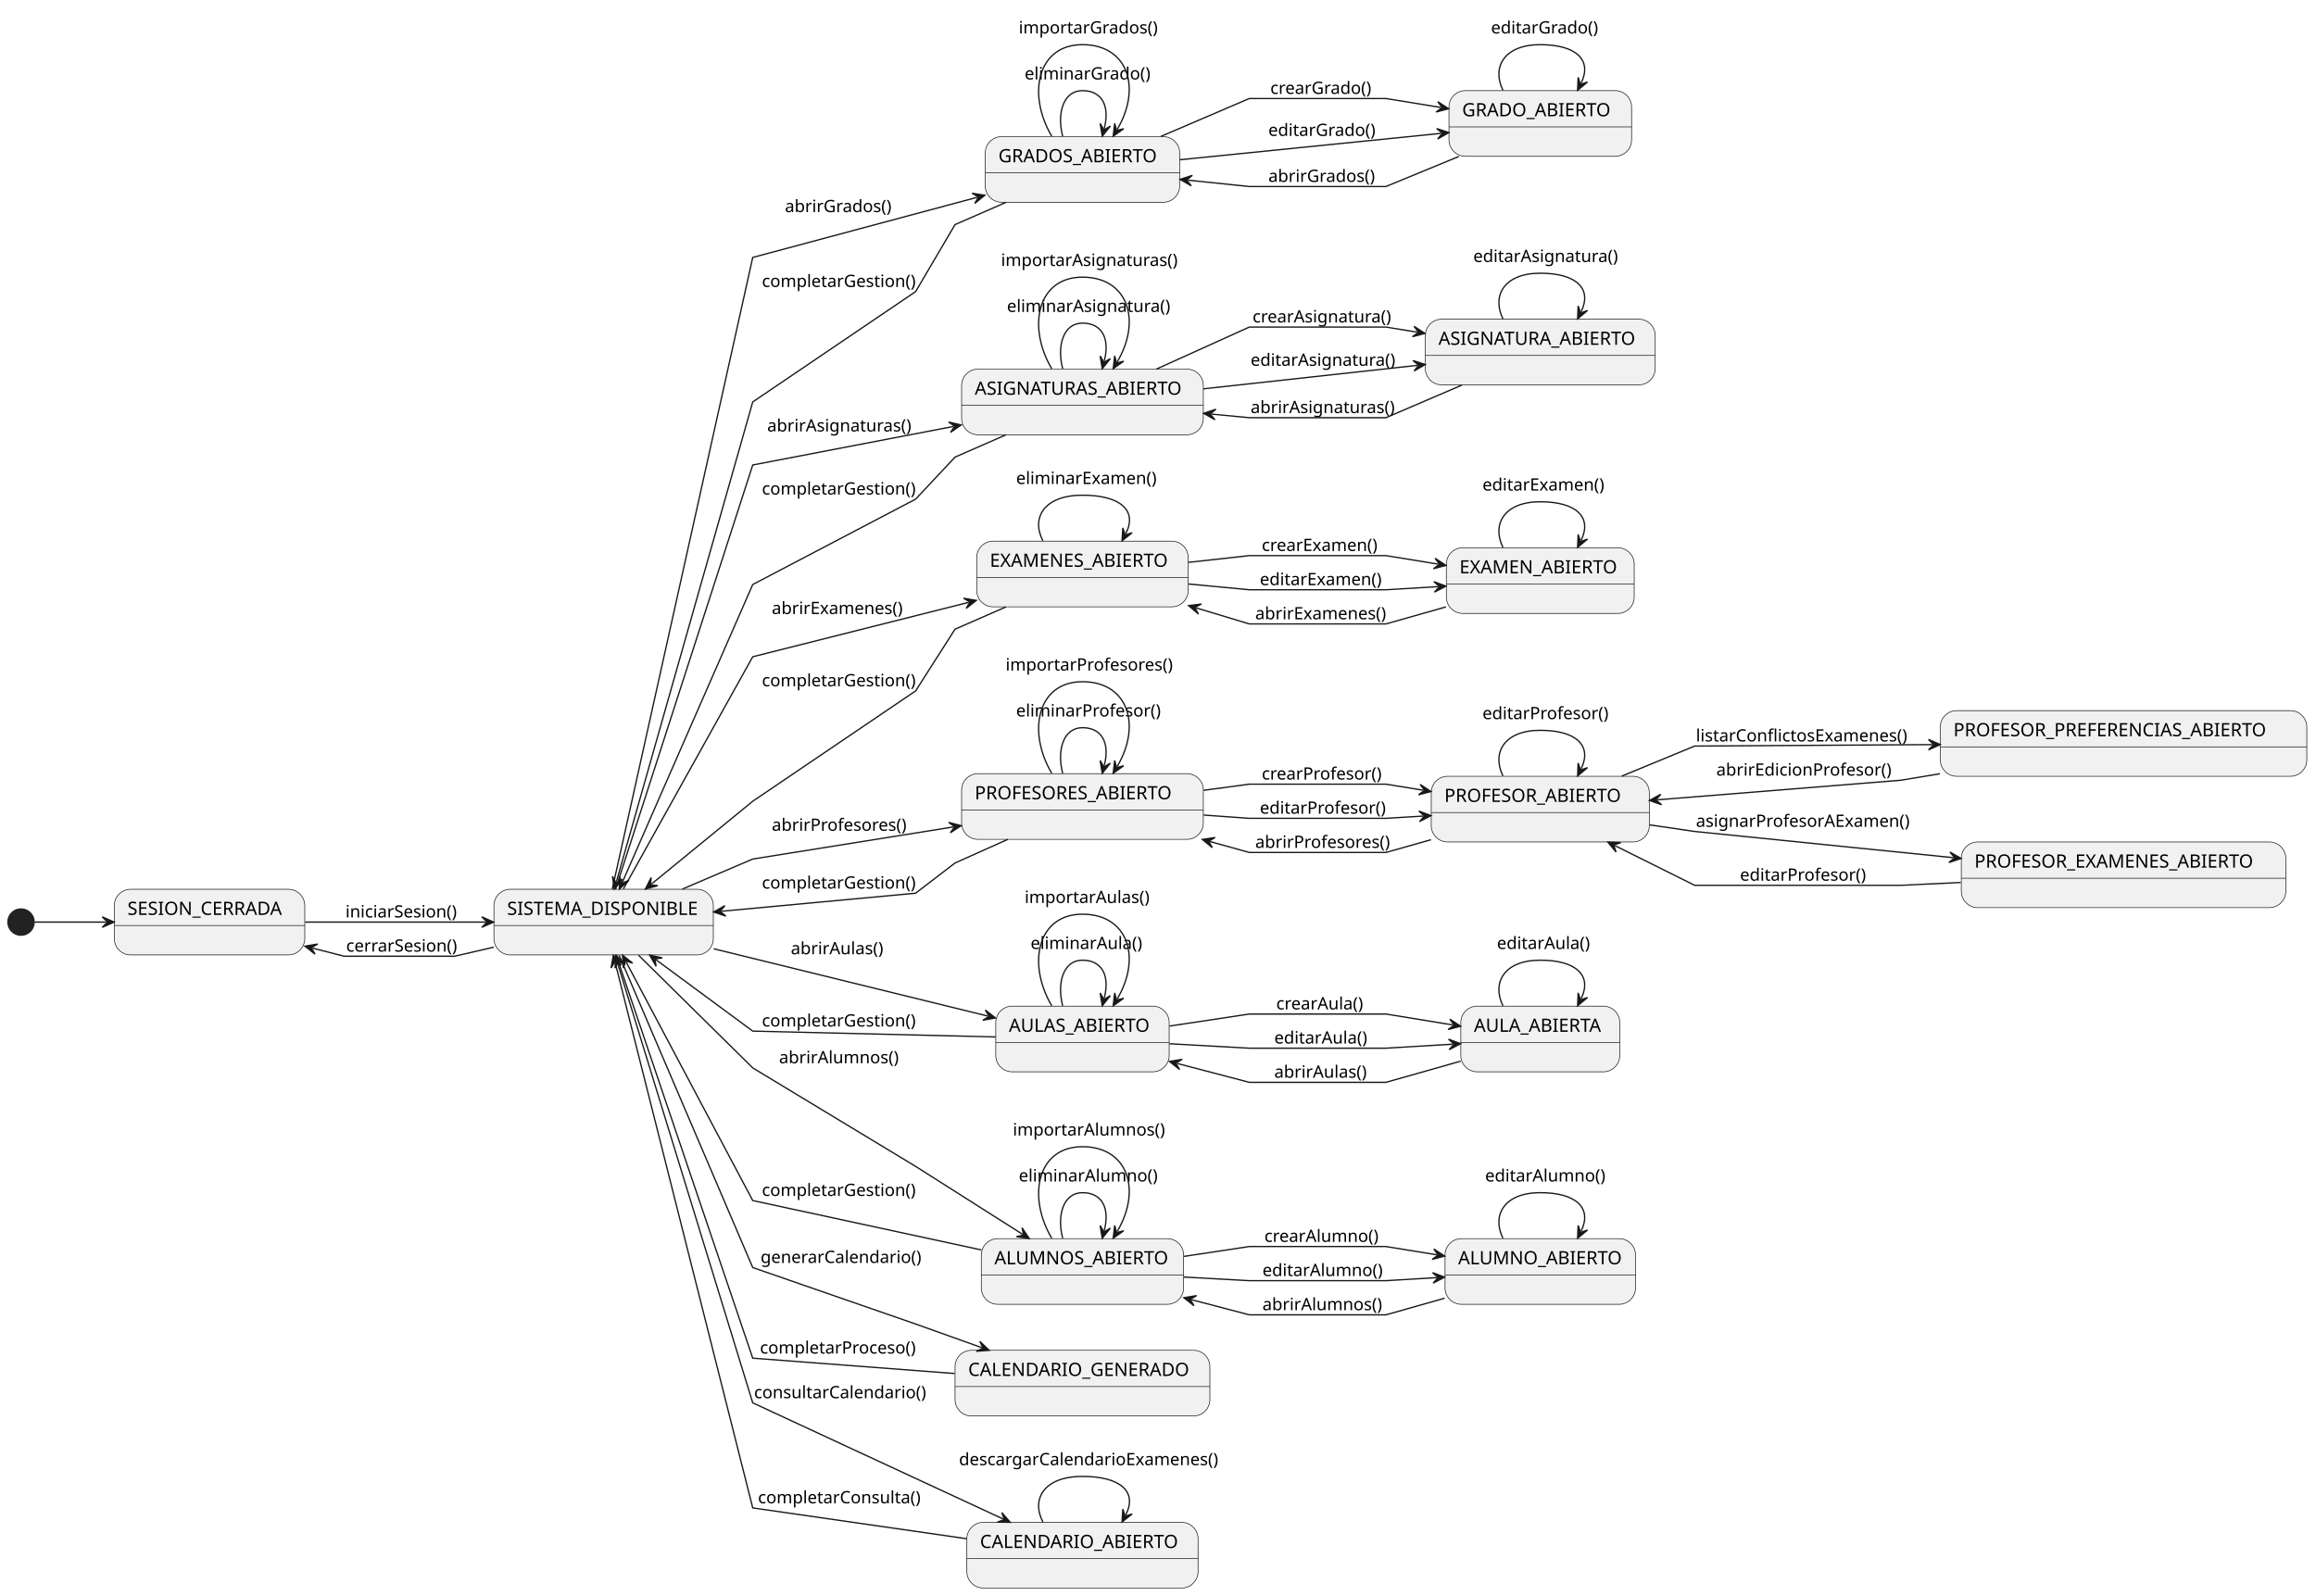
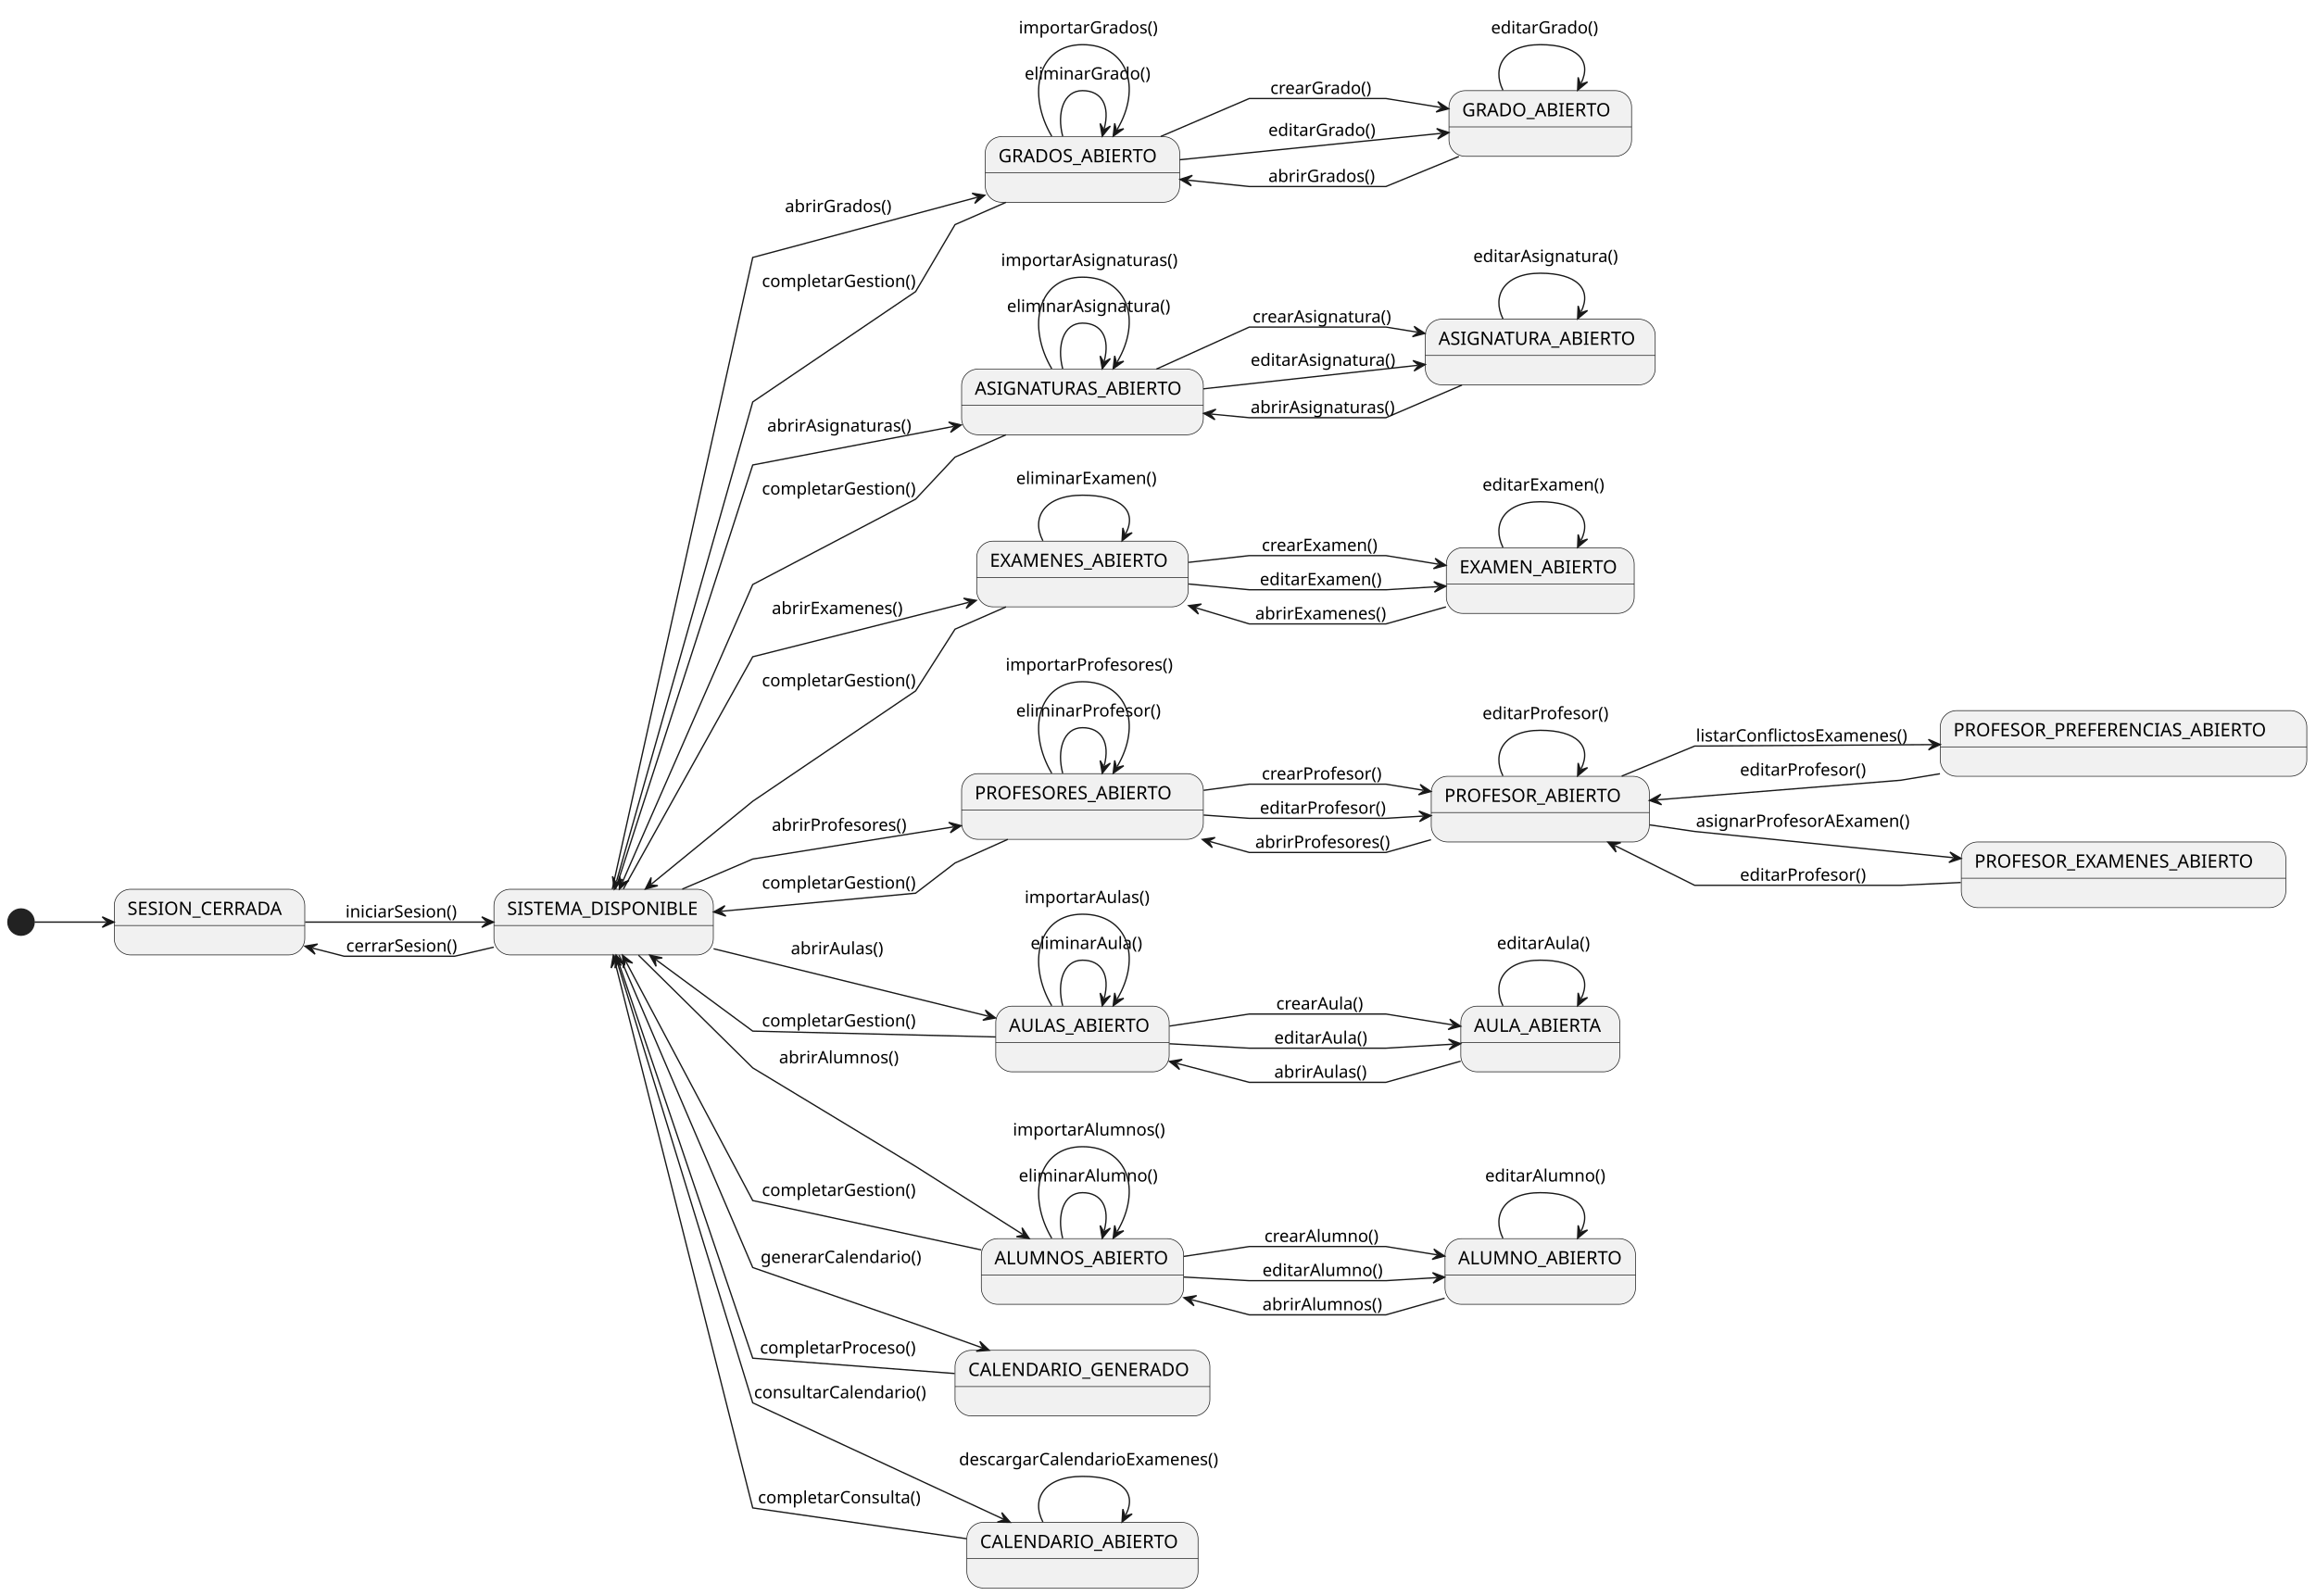
<svg xmlns="http://www.w3.org/2000/svg" contentStyleType="text/css" height="1215px" preserveAspectRatio="none" style="width:1763px;height:1215px;background:#FFFFFF;" version="1.1" viewBox="0 0 1763 1215" width="1763px" zoomAndPan="magnify">
  <defs />
  <g>
    <g id="NoAuth">
      <rect fill="#F1F1F1" height="50" rx="12.5" ry="12.5" style="stroke:#181818;stroke-width:0.5;" width="145" x="87" y="677" />
      <line style="stroke:#181818;stroke-width:0.5;" x1="87" x2="232" y1="704.609" y2="704.609" />
      <text fill="#000000" font-family="sans-serif" font-size="14" lengthAdjust="spacing" textLength="125" x="97" y="696.533">SESION_CERRADA</text>
    </g>
    <g id="Menu">
      <rect fill="#F1F1F1" height="50" rx="12.5" ry="12.5" style="stroke:#181818;stroke-width:0.5;" width="167" x="376" y="677" />
      <line style="stroke:#181818;stroke-width:0.5;" x1="376" x2="543" y1="704.609" y2="704.609" />
      <text fill="#000000" font-family="sans-serif" font-size="14" lengthAdjust="spacing" textLength="147" x="386" y="696.533">SISTEMA_DISPONIBLE</text>
    </g>
    <g id="ListGrados">
      <rect fill="#F1F1F1" height="50" rx="12.5" ry="12.5" style="stroke:#181818;stroke-width:0.5;" width="148" x="750" y="104" />
      <line style="stroke:#181818;stroke-width:0.5;" x1="750" x2="898" y1="131.609" y2="131.609" />
      <text fill="#000000" font-family="sans-serif" font-size="14" lengthAdjust="spacing" textLength="128" x="760" y="123.533">GRADOS_ABIERTO</text>
    </g>
    <g id="EditGrado">
      <rect fill="#F1F1F1" height="50" rx="12.5" ry="12.5" style="stroke:#181818;stroke-width:0.5;" width="139" x="1103" y="69" />
      <line style="stroke:#181818;stroke-width:0.5;" x1="1103" x2="1242" y1="96.609" y2="96.609" />
      <text fill="#000000" font-family="sans-serif" font-size="14" lengthAdjust="spacing" textLength="119" x="1113" y="88.533">GRADO_ABIERTO</text>
    </g>
    <g id="ListAsignaturas">
      <rect fill="#F1F1F1" height="50" rx="12.5" ry="12.5" style="stroke:#181818;stroke-width:0.5;" width="184" x="732" y="281" />
      <line style="stroke:#181818;stroke-width:0.5;" x1="732" x2="916" y1="308.609" y2="308.609" />
      <text fill="#000000" font-family="sans-serif" font-size="14" lengthAdjust="spacing" textLength="164" x="742" y="300.533">ASIGNATURAS_ABIERTO</text>
    </g>
    <g id="EditAsignatura">
      <rect fill="#F1F1F1" height="50" rx="12.5" ry="12.5" style="stroke:#181818;stroke-width:0.5;" width="175" x="1085" y="243" />
      <line style="stroke:#181818;stroke-width:0.5;" x1="1085" x2="1260" y1="270.609" y2="270.609" />
      <text fill="#000000" font-family="sans-serif" font-size="14" lengthAdjust="spacing" textLength="155" x="1095" y="262.533">ASIGNATURA_ABIERTO</text>
    </g>
    <g id="ListExamenes">
      <rect fill="#F1F1F1" height="50" rx="12.5" ry="12.5" style="stroke:#181818;stroke-width:0.5;" width="161" x="743.5" y="412" />
      <line style="stroke:#181818;stroke-width:0.5;" x1="743.5" x2="904.5" y1="439.609" y2="439.609" />
      <text fill="#000000" font-family="sans-serif" font-size="14" lengthAdjust="spacing" textLength="141" x="753.5" y="431.533">EXAMENES_ABIERTO</text>
    </g>
    <g id="EditExamen">
      <rect fill="#F1F1F1" height="50" rx="12.5" ry="12.5" style="stroke:#181818;stroke-width:0.5;" width="143" x="1101" y="417" />
      <line style="stroke:#181818;stroke-width:0.5;" x1="1101" x2="1244" y1="444.609" y2="444.609" />
      <text fill="#000000" font-family="sans-serif" font-size="14" lengthAdjust="spacing" textLength="123" x="1111" y="436.533">EXAMEN_ABIERTO</text>
    </g>
    <g id="ListProfesores">
      <rect fill="#F1F1F1" height="50" rx="12.5" ry="12.5" style="stroke:#181818;stroke-width:0.5;" width="184" x="732" y="589" />
      <line style="stroke:#181818;stroke-width:0.5;" x1="732" x2="916" y1="616.609" y2="616.609" />
      <text fill="#000000" font-family="sans-serif" font-size="14" lengthAdjust="spacing" textLength="164" x="742" y="608.533">PROFESORES_ABIERTO</text>
    </g>
    <g id="EditProfesor">
      <rect fill="#F1F1F1" height="50" rx="12.5" ry="12.5" style="stroke:#181818;stroke-width:0.5;" width="166" x="1089.5" y="591" />
      <line style="stroke:#181818;stroke-width:0.5;" x1="1089.5" x2="1255.5" y1="618.609" y2="618.609" />
      <text fill="#000000" font-family="sans-serif" font-size="14" lengthAdjust="spacing" textLength="146" x="1099.5" y="610.533">PROFESOR_ABIERTO</text>
    </g>
    <g id="EditProfesorPreferencias">
      <rect fill="#F1F1F1" height="50" rx="12.5" ry="12.5" style="stroke:#181818;stroke-width:0.5;" width="279" x="1477" y="541" />
      <line style="stroke:#181818;stroke-width:0.5;" x1="1477" x2="1756" y1="568.609" y2="568.609" />
      <text fill="#000000" font-family="sans-serif" font-size="14" lengthAdjust="spacing" textLength="259" x="1487" y="560.533">PROFESOR_PREFERENCIAS_ABIERTO</text>
    </g>
    <g id="Asignaciones">
      <rect fill="#F1F1F1" height="50" rx="12.5" ry="12.5" style="stroke:#181818;stroke-width:0.5;" width="247" x="1493" y="641" />
      <line style="stroke:#181818;stroke-width:0.5;" x1="1493" x2="1740" y1="668.609" y2="668.609" />
      <text fill="#000000" font-family="sans-serif" font-size="14" lengthAdjust="spacing" textLength="227" x="1503" y="660.533">PROFESOR_EXAMENES_ABIERTO</text>
    </g>
    <g id="ListAulas">
      <rect fill="#F1F1F1" height="50" rx="12.5" ry="12.5" style="stroke:#181818;stroke-width:0.5;" width="132" x="758" y="766" />
      <line style="stroke:#181818;stroke-width:0.5;" x1="758" x2="890" y1="793.609" y2="793.609" />
      <text fill="#000000" font-family="sans-serif" font-size="14" lengthAdjust="spacing" textLength="112" x="768" y="785.533">AULAS_ABIERTO</text>
    </g>
    <g id="EditAula">
      <rect fill="#F1F1F1" height="50" rx="12.5" ry="12.5" style="stroke:#181818;stroke-width:0.5;" width="121" x="1112" y="766" />
      <line style="stroke:#181818;stroke-width:0.5;" x1="1112" x2="1233" y1="793.609" y2="793.609" />
      <text fill="#000000" font-family="sans-serif" font-size="14" lengthAdjust="spacing" textLength="101" x="1122" y="785.533">AULA_ABIERTA</text>
    </g>
    <g id="ListAlumnos">
      <rect fill="#F1F1F1" height="50" rx="12.5" ry="12.5" style="stroke:#181818;stroke-width:0.5;" width="154" x="747" y="943" />
      <line style="stroke:#181818;stroke-width:0.5;" x1="747" x2="901" y1="970.609" y2="970.609" />
      <text fill="#000000" font-family="sans-serif" font-size="14" lengthAdjust="spacing" textLength="134" x="757" y="962.533">ALUMNOS_ABIERTO</text>
    </g>
    <g id="EditAlumno">
      <rect fill="#F1F1F1" height="50" rx="12.5" ry="12.5" style="stroke:#181818;stroke-width:0.5;" width="145" x="1100" y="943" />
      <line style="stroke:#181818;stroke-width:0.5;" x1="1100" x2="1245" y1="970.609" y2="970.609" />
      <text fill="#000000" font-family="sans-serif" font-size="14" lengthAdjust="spacing" textLength="125" x="1110" y="962.533">ALUMNO_ABIERTO</text>
    </g>
    <g id="Generacion">
      <rect fill="#F1F1F1" height="50" rx="12.5" ry="12.5" style="stroke:#181818;stroke-width:0.5;" width="194" x="727" y="1028" />
      <line style="stroke:#181818;stroke-width:0.5;" x1="727" x2="921" y1="1055.609" y2="1055.609" />
      <text fill="#000000" font-family="sans-serif" font-size="14" lengthAdjust="spacing" textLength="174" x="737" y="1047.533">CALENDARIO_GENERADO</text>
    </g>
    <g id="Consulta">
      <rect fill="#F1F1F1" height="50" rx="12.5" ry="12.5" style="stroke:#181818;stroke-width:0.5;" width="176" x="736" y="1159" />
      <line style="stroke:#181818;stroke-width:0.5;" x1="736" x2="912" y1="1186.609" y2="1186.609" />
      <text fill="#000000" font-family="sans-serif" font-size="14" lengthAdjust="spacing" textLength="156" x="746" y="1178.533">CALENDARIO_ABIERTO</text>
    </g>
    <ellipse cx="16" cy="702" fill="#222222" rx="10" ry="10" style="stroke:#222222;stroke-width:1.0;" />
    <g id="link_*start*_NoAuth">
      <path d="M26.28,702 C38.95,702 56.83,702 80.84,702 " fill="none" id="*start*-to-NoAuth" style="stroke:#181818;stroke-width:1.0;" />
      <polygon fill="#181818" points="86.84,702,77.84,698,81.84,702,77.84,706,86.84,702" style="stroke:#181818;stroke-width:1.0;" />
    </g>
    <g id="link_NoAuth_Menu">
      <path d="M232.26,702 C275.49,702 324.7,702 369.76,702 " fill="none" id="NoAuth-to-Menu" style="stroke:#181818;stroke-width:1.0;" />
      <polygon fill="#181818" points="375.76,702,366.76,698,370.76,702,366.76,706,375.76,702" style="stroke:#181818;stroke-width:1.0;" />
      <text fill="#000000" font-family="sans-serif" font-size="13" lengthAdjust="spacing" textLength="82" x="263" y="698.495">iniciarSesion()</text>
    </g>
    <g id="link_Menu_NoAuth">
      <path d="M375.85,721.1 C358.84,725.03 346,728 346,728 C346,728 262,728 262,728 C262,728 254.702,726.129 237.912,721.829 " fill="none" id="Menu-to-NoAuth" style="stroke:#181818;stroke-width:1.0;" />
      <polygon fill="#181818" points="232.1,720.34,239.826,726.448,236.944,721.581,241.811,718.698,232.1,720.34" style="stroke:#181818;stroke-width:1.0;" />
      <text fill="#000000" font-family="sans-serif" font-size="13" lengthAdjust="spacing" textLength="81" x="263.5" y="724.495">cerrarSesion()</text>
    </g>
    <g id="link_Menu_ListGrados">
      <path d="M466.08,676.91 C488.78,574.81 573,196 573,196 C573,196 670.115,169.973 743.885,150.203 " fill="none" id="Menu-to-ListGrados" style="stroke:#181818;stroke-width:1.0;" />
      <polygon fill="#181818" points="749.68,148.65,739.951,147.116,744.85,149.944,742.022,154.843,749.68,148.65" style="stroke:#181818;stroke-width:1.0;" />
      <text fill="#000000" font-family="sans-serif" font-size="13" lengthAdjust="spacing" textLength="75" x="597.5" y="161.495">abrirGrados()</text>
    </g>
    <g id="link_ListGrados_Menu">
      <path d="M765.77,154.04 C745.21,163.03 727,171 727,171 C727,171 697,222 697,222 C697,222 573,306 573,306 C573,306 493.99,584.108 469.26,671.158 " fill="none" id="ListGrados-to-Menu" style="stroke:#181818;stroke-width:1.0;" />
      <polygon fill="#181818" points="467.62,676.93,473.927,669.366,468.986,672.12,466.232,667.179,467.62,676.93" style="stroke:#181818;stroke-width:1.0;" />
      <text fill="#000000" font-family="sans-serif" font-size="13" lengthAdjust="spacing" textLength="110" x="580" y="218.495">completarGestion()</text>
    </g>
    <g id="link_Menu_ListAsignaturas">
      <path d="M468.59,676.97 C494.39,597.18 573,354 573,354 C573,354 654.378,338.371 725.788,324.661 " fill="none" id="Menu-to-ListAsignaturas" style="stroke:#181818;stroke-width:1.0;" />
      <polygon fill="#181818" points="731.68,323.53,722.087,321.299,726.77,324.473,723.596,329.155,731.68,323.53" style="stroke:#181818;stroke-width:1.0;" />
      <text fill="#000000" font-family="sans-serif" font-size="13" lengthAdjust="spacing" textLength="102" x="584" y="328.495">abrirAsignaturas()</text>
    </g>
    <g id="link_ListAsignaturas_Menu">
      <path d="M765.77,331.04 C745.21,340.03 727,348 727,348 C727,348 697,380 697,380 C697,380 573,445 573,445 C573,445 502.206,606.724 473.896,671.394 " fill="none" id="ListAsignaturas-to-Menu" style="stroke:#181818;stroke-width:1.0;" />
      <polygon fill="#181818" points="471.49,676.89,478.764,670.25,473.495,672.31,471.435,667.041,471.49,676.89" style="stroke:#181818;stroke-width:1.0;" />
      <text fill="#000000" font-family="sans-serif" font-size="13" lengthAdjust="spacing" textLength="110" x="580" y="376.495">completarGestion()</text>
    </g>
    <g id="link_Menu_ListExamenes">
      <path d="M474.52,676.82 C504.68,622.68 573,500 573,500 C573,500 664.232,477.006 737.392,458.576 " fill="none" id="Menu-to-ListExamenes" style="stroke:#181818;stroke-width:1.0;" />
      <polygon fill="#181818" points="743.21,457.11,733.505,455.43,738.361,458.331,735.46,463.187,743.21,457.11" style="stroke:#181818;stroke-width:1.0;" />
      <text fill="#000000" font-family="sans-serif" font-size="13" lengthAdjust="spacing" textLength="95" x="587.5" y="467.495">abrirExamenes()</text>
    </g>
    <g id="link_ListExamenes_Menu">
      <path d="M765.77,462.04 C745.21,471.03 727,479 727,479 C727,479 697,526 697,526 C697,526 573,610 573,610 C573,610 529.195,645.822 495.885,673.062 " fill="none" id="ListExamenes-to-Menu" style="stroke:#181818;stroke-width:1.0;" />
      <polygon fill="#181818" points="491.24,676.86,500.739,674.259,495.111,673.695,495.675,668.066,491.24,676.86" style="stroke:#181818;stroke-width:1.0;" />
      <text fill="#000000" font-family="sans-serif" font-size="13" lengthAdjust="spacing" textLength="110" x="580" y="522.495">completarGestion()</text>
    </g>
    <g id="link_Menu_ListProfesores">
      <path d="M519.39,676.88 C546.61,665.26 573,654 573,654 C573,654 654.345,640.988 725.755,629.558 " fill="none" id="Menu-to-ListProfesores" style="stroke:#181818;stroke-width:1.0;" />
      <polygon fill="#181818" points="731.68,628.61,722.161,626.083,726.743,629.4,723.425,633.982,731.68,628.61" style="stroke:#181818;stroke-width:1.0;" />
      <text fill="#000000" font-family="sans-serif" font-size="13" lengthAdjust="spacing" textLength="95" x="587.5" y="632.495">abrirProfesores()</text>
    </g>
    <g id="link_ListProfesores_Menu">
      <path d="M767.16,639.01 C746.04,648.47 727,657 727,657 C727,657 697,680 697,680 C697,680 617.394,687.404 549.194,693.754 " fill="none" id="ListProfesores-to-Menu" style="stroke:#181818;stroke-width:1.0;" />
      <polygon fill="#181818" points="543.22,694.31,552.552,697.458,548.198,693.846,551.81,689.493,543.22,694.31" style="stroke:#181818;stroke-width:1.0;" />
      <text fill="#000000" font-family="sans-serif" font-size="13" lengthAdjust="spacing" textLength="110" x="580" y="676.495">completarGestion()</text>
    </g>
    <g id="link_Menu_ListAulas">
      <path d="M543.21,722.31 C608.3,738.29 691.923,758.819 752.003,773.569 " fill="none" id="Menu-to-ListAulas" style="stroke:#181818;stroke-width:1.0;" />
      <polygon fill="#181818" points="757.83,775,750.043,768.97,752.974,773.808,748.136,776.739,757.83,775" style="stroke:#181818;stroke-width:1.0;" />
      <text fill="#000000" font-family="sans-serif" font-size="13" lengthAdjust="spacing" textLength="66" x="602" y="726.495">abrirAulas()</text>
    </g>
    <g id="link_ListAulas_Menu">
      <path d="M757.97,789.44 C683.89,787.66 573,785 573,785 C573,785 532.498,755.122 499.388,730.692 " fill="none" id="ListAulas-to-Menu" style="stroke:#181818;stroke-width:1.0;" />
      <polygon fill="#181818" points="494.56,727.13,499.427,735.692,498.583,730.099,504.177,729.255,494.56,727.13" style="stroke:#181818;stroke-width:1.0;" />
      <text fill="#000000" font-family="sans-serif" font-size="13" lengthAdjust="spacing" textLength="110" x="580" y="781.495">completarGestion()</text>
    </g>
    <g id="link_Menu_ListAlumnos">
      <path d="M486.03,727.19 C519.22,759.94 573,813 573,813 C573,813 697,888 697,888 C697,888 741.465,916.234 778.415,939.694 " fill="none" id="Menu-to-ListAlumnos" style="stroke:#181818;stroke-width:1.0;" />
      <polygon fill="#181818" points="783.48,942.91,778.026,934.709,779.259,940.23,773.738,941.463,783.48,942.91" style="stroke:#181818;stroke-width:1.0;" />
      <text fill="#000000" font-family="sans-serif" font-size="13" lengthAdjust="spacing" textLength="84" x="593" y="809.495">abrirAlumnos()</text>
    </g>
    <g id="link_ListAlumnos_Menu">
      <path d="M746.97,951.58 C673.42,935.69 573,914 573,914 C573,914 506.462,788.61 476.662,732.45 " fill="none" id="ListAlumnos-to-Menu" style="stroke:#181818;stroke-width:1.0;" />
      <polygon fill="#181818" points="473.85,727.15,474.535,736.975,476.194,731.567,481.602,733.225,473.85,727.15" style="stroke:#181818;stroke-width:1.0;" />
      <text fill="#000000" font-family="sans-serif" font-size="13" lengthAdjust="spacing" textLength="110" x="580" y="910.495">completarGestion()</text>
    </g>
    <g id="link_Menu_Generacion">
      <path d="M471.29,727.22 C499.44,793.04 573,965 573,965 C573,965 697,1008 697,1008 C697,1008 718.35,1015.621 747.35,1025.982 " fill="none" id="Menu-to-Generacion" style="stroke:#181818;stroke-width:1.0;" />
      <polygon fill="#181818" points="753,1028,745.87,1021.205,748.291,1026.318,743.179,1028.739,753,1028" style="stroke:#181818;stroke-width:1.0;" />
      <text fill="#000000" font-family="sans-serif" font-size="13" lengthAdjust="spacing" textLength="112" x="579" y="961.495">generarCalendario()</text>
    </g>
    <g id="link_Generacion_Menu">
      <path d="M726.7,1045.68 C656.28,1040.33 573,1034 573,1034 C573,1034 497.226,810.383 470.976,732.913 " fill="none" id="Generacion-to-Menu" style="stroke:#181818;stroke-width:1.0;" />
      <polygon fill="#181818" points="469.05,727.23,468.15,737.038,470.655,731.966,475.727,734.47,469.05,727.23" style="stroke:#181818;stroke-width:1.0;" />
      <text fill="#000000" font-family="sans-serif" font-size="13" lengthAdjust="spacing" textLength="113" x="578.5" y="1030.495">completarProceso()</text>
    </g>
    <g id="link_Menu_Consulta">
      <path d="M468.23,727.16 C493.65,809.85 573,1068 573,1068 C573,1068 690.127,1122.345 763.617,1156.445 " fill="none" id="Menu-to-Consulta" style="stroke:#181818;stroke-width:1.0;" />
      <polygon fill="#181818" points="769.06,1158.97,762.58,1151.553,764.524,1156.866,759.212,1158.81,769.06,1158.97" style="stroke:#181818;stroke-width:1.0;" />
      <text fill="#000000" font-family="sans-serif" font-size="13" lengthAdjust="spacing" textLength="122" x="574" y="1064.495">consultarCalendario()</text>
    </g>
    <g id="link_Consulta_Menu">
      <path d="M735.91,1171.46 C663.76,1161.07 573,1148 573,1148 C573,1148 492.137,827.428 468.337,733.078 " fill="none" id="Consulta-to-Menu" style="stroke:#181818;stroke-width:1.0;" />
      <polygon fill="#181818" points="466.87,727.26,465.193,736.965,468.093,732.108,472.95,735.008,466.87,727.26" style="stroke:#181818;stroke-width:1.0;" />
      <text fill="#000000" font-family="sans-serif" font-size="13" lengthAdjust="spacing" textLength="116" x="577" y="1144.495">completarConsulta()</text>
    </g>
    <g id="link_ListGrados_EditGrado">
      <path d="M883.57,103.9 C916.48,89.8 951,75 951,75 C951,75 1055,75 1055,75 C1055,75 1071.578,77.705 1096.798,81.815 " fill="none" id="ListGrados-to-EditGrado" style="stroke:#181818;stroke-width:1.0;" />
      <polygon fill="#181818" points="1102.72,82.78,1094.481,77.385,1097.785,81.976,1093.194,85.28,1102.72,82.78" style="stroke:#181818;stroke-width:1.0;" />
      <text fill="#000000" font-family="sans-serif" font-size="13" lengthAdjust="spacing" textLength="72" x="967" y="71.495">crearGrado()</text>
    </g>
    <g id="link_ListGrados_EditGrado">
      <path d="M898.06,121.62 C958.52,115.51 1037.81,107.503 1096.99,101.523 " fill="none" id="ListGrados-to-EditGrado-1" style="stroke:#181818;stroke-width:1.0;" />
      <polygon fill="#181818" points="1102.96,100.92,1093.603,97.845,1097.985,101.423,1094.408,105.805,1102.96,100.92" style="stroke:#181818;stroke-width:1.0;" />
      <text fill="#000000" font-family="sans-serif" font-size="13" lengthAdjust="spacing" textLength="75" x="965.5" y="103.495">editarGrado()</text>
    </g>
    <g id="link_EditGrado_ListGrados">
      <path d="M1110.52,119.12 C1082.33,130.74 1055,142 1055,142 C1055,142 951,142 951,142 C951,142 931.978,140.036 904.258,137.176 " fill="none" id="EditGrado-to-ListGrados" style="stroke:#181818;stroke-width:1.0;" />
      <polygon fill="#181818" points="898.29,136.56,906.832,141.463,903.264,137.073,907.653,133.505,898.29,136.56" style="stroke:#181818;stroke-width:1.0;" />
      <text fill="#000000" font-family="sans-serif" font-size="13" lengthAdjust="spacing" textLength="75" x="965.5" y="138.495">abrirGrados()</text>
    </g>
    <g id="link_ListGrados_ListGrados">
      <path d="M808.94,103.72 C804.38,86.23 809.4,69 824,69 C838.6,69 845.134,80.424 840.574,97.914 " fill="none" id="ListGrados-to-ListGrados" style="stroke:#181818;stroke-width:1.0;" />
      <polygon fill="#181818" points="839.06,103.72,845.201,96.02,840.321,98.882,837.46,94.002,839.06,103.72" style="stroke:#181818;stroke-width:1.0;" />
      <text fill="#000000" font-family="sans-serif" font-size="13" lengthAdjust="spacing" textLength="88" x="780" y="60.495">eliminarGrado()</text>
    </g>
    <g id="link_ListGrados_ListGrados">
      <path d="M800.61,103.7 C781.78,71.89 789.58,34 824,34 C858.42,34 869.276,66.727 850.446,98.537 " fill="none" id="ListGrados-to-ListGrados-1" style="stroke:#181818;stroke-width:1.0;" />
      <polygon fill="#181818" points="847.39,103.7,855.417,97.993,849.937,99.397,848.532,93.918,847.39,103.7" style="stroke:#181818;stroke-width:1.0;" />
      <text fill="#000000" font-family="sans-serif" font-size="13" lengthAdjust="spacing" textLength="97" x="775.5" y="25.495">importarGrados()</text>
    </g>
    <g id="link_EditGrado_EditGrado">
      <path d="M1144.08,68.72 C1135.46,51.23 1144.94,34 1172.5,34 C1200.06,34 1212.193,45.848 1203.572,63.338 " fill="none" id="EditGrado-to-EditGrado" style="stroke:#181818;stroke-width:1.0;" />
      <polygon fill="#181818" points="1200.92,68.72,1208.487,62.416,1203.13,64.235,1201.311,58.879,1200.92,68.72" style="stroke:#181818;stroke-width:1.0;" />
      <text fill="#000000" font-family="sans-serif" font-size="13" lengthAdjust="spacing" textLength="75" x="1135" y="25.495">editarGrado()</text>
    </g>
    <g id="link_ListAsignaturas_EditAsignatura">
      <path d="M880.27,281 C914.12,265.68 951,249 951,249 C951,249 1055,249 1055,249 C1055,249 1061.768,250.106 1078.778,252.876 " fill="none" id="ListAsignaturas-to-EditAsignatura" style="stroke:#181818;stroke-width:1.0;" />
      <polygon fill="#181818" points="1084.7,253.84,1076.46,248.446,1079.765,253.036,1075.174,256.341,1084.7,253.84" style="stroke:#181818;stroke-width:1.0;" />
      <text fill="#000000" font-family="sans-serif" font-size="13" lengthAdjust="spacing" textLength="99" x="953.5" y="245.495">crearAsignatura()</text>
    </g>
    <g id="link_ListAsignaturas_EditAsignatura">
      <path d="M916.04,296.02 C968.27,290.29 1027.516,283.795 1078.986,278.145 " fill="none" id="ListAsignaturas-to-EditAsignatura-1" style="stroke:#181818;stroke-width:1.0;" />
      <polygon fill="#181818" points="1084.95,277.49,1075.567,274.496,1079.98,278.036,1076.44,282.448,1084.95,277.49" style="stroke:#181818;stroke-width:1.0;" />
      <text fill="#000000" font-family="sans-serif" font-size="13" lengthAdjust="spacing" textLength="102" x="952" y="278.495">editarAsignatura()</text>
    </g>
    <g id="link_EditAsignatura_ListAsignaturas">
      <path d="M1112.91,293.15 C1083.9,305.6 1055,318 1055,318 C1055,318 951,318 951,318 C951,318 941.913,317.14 922.213,315.26 " fill="none" id="EditAsignatura-to-ListAsignaturas" style="stroke:#181818;stroke-width:1.0;" />
      <polygon fill="#181818" points="916.24,314.69,924.819,319.527,921.217,315.165,925.579,311.563,916.24,314.69" style="stroke:#181818;stroke-width:1.0;" />
      <text fill="#000000" font-family="sans-serif" font-size="13" lengthAdjust="spacing" textLength="102" x="952" y="314.495">abrirAsignaturas()</text>
    </g>
    <g id="link_ListAsignaturas_ListAsignaturas">
      <path d="M808.94,280.72 C804.38,263.23 809.4,246 824,246 C838.6,246 845.134,257.424 840.574,274.914 " fill="none" id="ListAsignaturas-to-ListAsignaturas" style="stroke:#181818;stroke-width:1.0;" />
      <polygon fill="#181818" points="839.06,280.72,845.201,273.02,840.321,275.882,837.46,271.002,839.06,280.72" style="stroke:#181818;stroke-width:1.0;" />
      <text fill="#000000" font-family="sans-serif" font-size="13" lengthAdjust="spacing" textLength="115" x="766.5" y="237.495">eliminarAsignatura()</text>
    </g>
    <g id="link_ListAsignaturas_ListAsignaturas">
      <path d="M800.61,280.7 C781.78,248.89 789.58,211 824,211 C858.42,211 869.276,243.727 850.446,275.537 " fill="none" id="ListAsignaturas-to-ListAsignaturas-1" style="stroke:#181818;stroke-width:1.0;" />
      <polygon fill="#181818" points="847.39,280.7,855.417,274.993,849.937,276.397,848.532,270.918,847.39,280.7" style="stroke:#181818;stroke-width:1.0;" />
      <text fill="#000000" font-family="sans-serif" font-size="13" lengthAdjust="spacing" textLength="124" x="762" y="202.495">importarAsignaturas()</text>
    </g>
    <g id="link_EditAsignatura_EditAsignatura">
      <path d="M1144.08,242.72 C1135.46,225.23 1144.94,208 1172.5,208 C1200.06,208 1212.193,219.848 1203.572,237.338 " fill="none" id="EditAsignatura-to-EditAsignatura" style="stroke:#181818;stroke-width:1.0;" />
      <polygon fill="#181818" points="1200.92,242.72,1208.487,236.416,1203.13,238.235,1201.311,232.879,1200.92,242.72" style="stroke:#181818;stroke-width:1.0;" />
      <text fill="#000000" font-family="sans-serif" font-size="13" lengthAdjust="spacing" textLength="102" x="1121.5" y="199.495">editarAsignatura()</text>
    </g>
    <g id="link_ListExamenes_EditExamen">
      <path d="M904.8,428.13 C929.8,425.36 951,423 951,423 C951,423 1055,423 1055,423 C1055,423 1070.388,425.516 1094.788,429.486 " fill="none" id="ListExamenes-to-EditExamen" style="stroke:#181818;stroke-width:1.0;" />
      <polygon fill="#181818" points="1100.71,430.45,1092.469,425.057,1095.775,429.647,1091.184,432.953,1100.71,430.45" style="stroke:#181818;stroke-width:1.0;" />
      <text fill="#000000" font-family="sans-serif" font-size="13" lengthAdjust="spacing" textLength="85" x="960.5" y="419.495">crearExamen()</text>
    </g>
    <g id="link_ListExamenes_EditExamen">
      <path d="M904.8,444.6 C929.8,446.98 951,449 951,449 C951,449 1055,449 1055,449 C1055,449 1070.321,448.081 1094.721,446.611 " fill="none" id="ListExamenes-to-EditExamen-1" style="stroke:#181818;stroke-width:1.0;" />
      <polygon fill="#181818" points="1100.71,446.25,1091.486,442.798,1095.719,446.551,1091.967,450.784,1100.71,446.25" style="stroke:#181818;stroke-width:1.0;" />
      <text fill="#000000" font-family="sans-serif" font-size="13" lengthAdjust="spacing" textLength="88" x="959" y="445.495">editarExamen()</text>
    </g>
    <g id="link_EditExamen_ListExamenes">
      <path d="M1100.71,462.05 C1076.31,468.96 1055,475 1055,475 C1055,475 951,475 951,475 C951,475 935.544,470.342 910.544,462.803 " fill="none" id="EditExamen-to-ListExamenes" style="stroke:#181818;stroke-width:1.0;" />
      <polygon fill="#181818" points="904.8,461.07,912.262,467.498,909.587,462.514,914.572,459.839,904.8,461.07" style="stroke:#181818;stroke-width:1.0;" />
      <text fill="#000000" font-family="sans-serif" font-size="13" lengthAdjust="spacing" textLength="95" x="955.5" y="471.495">abrirExamenes()</text>
    </g>
    <g id="link_ListExamenes_ListExamenes">
      <path d="M793.88,411.72 C784.76,394.23 794.8,377 824,377 C853.2,377 866.014,388.91 856.894,406.4 " fill="none" id="ListExamenes-to-ListExamenes" style="stroke:#181818;stroke-width:1.0;" />
      <polygon fill="#181818" points="854.12,411.72,861.828,405.589,856.432,407.286,854.734,401.89,854.12,411.72" style="stroke:#181818;stroke-width:1.0;" />
      <text fill="#000000" font-family="sans-serif" font-size="13" lengthAdjust="spacing" textLength="101" x="773.5" y="368.495">eliminarExamen()</text>
    </g>
    <g id="link_EditExamen_EditExamen">
      <path d="M1144.08,416.72 C1135.46,399.23 1144.94,382 1172.5,382 C1200.06,382 1212.193,393.848 1203.572,411.338 " fill="none" id="EditExamen-to-EditExamen" style="stroke:#181818;stroke-width:1.0;" />
      <polygon fill="#181818" points="1200.92,416.72,1208.487,410.416,1203.13,412.235,1201.311,406.879,1200.92,416.72" style="stroke:#181818;stroke-width:1.0;" />
      <text fill="#000000" font-family="sans-serif" font-size="13" lengthAdjust="spacing" textLength="88" x="1128.5" y="373.495">editarExamen()</text>
    </g>
    <g id="link_ListProfesores_EditProfesor">
      <path d="M916.24,601.69 C935.94,599.03 951,597 951,597 C951,597 1055,597 1055,597 C1055,597 1064.129,598.482 1083.399,601.632 " fill="none" id="ListProfesores-to-EditProfesor" style="stroke:#181818;stroke-width:1.0;" />
      <polygon fill="#181818" points="1089.32,602.6,1081.083,597.201,1084.386,601.793,1079.793,605.096,1089.32,602.6" style="stroke:#181818;stroke-width:1.0;" />
      <text fill="#000000" font-family="sans-serif" font-size="13" lengthAdjust="spacing" textLength="85" x="960.5" y="593.495">crearProfesor()</text>
    </g>
    <g id="link_ListProfesores_EditProfesor">
      <path d="M916.24,620.52 C935.94,621.92 951,623 951,623 C951,623 1055,623 1055,623 C1055,623 1064.061,622.461 1083.331,621.301 " fill="none" id="ListProfesores-to-EditProfesor-1" style="stroke:#181818;stroke-width:1.0;" />
      <polygon fill="#181818" points="1089.32,620.94,1080.096,617.488,1084.329,621.24,1080.577,625.474,1089.32,620.94" style="stroke:#181818;stroke-width:1.0;" />
      <text fill="#000000" font-family="sans-serif" font-size="13" lengthAdjust="spacing" textLength="88" x="959" y="619.495">editarProfesor()</text>
    </g>
    <g id="link_EditProfesor_ListProfesores">
      <path d="M1089.32,639.28 C1070.05,644.74 1055,649 1055,649 C1055,649 951,649 951,649 C951,649 941.211,646.276 921.011,640.666 " fill="none" id="EditProfesor-to-ListProfesores" style="stroke:#181818;stroke-width:1.0;" />
      <polygon fill="#181818" points="915.23,639.06,922.831,645.322,920.048,640.398,924.972,637.614,915.23,639.06" style="stroke:#181818;stroke-width:1.0;" />
      <text fill="#000000" font-family="sans-serif" font-size="13" lengthAdjust="spacing" textLength="95" x="955.5" y="645.495">abrirProfesores()</text>
    </g>
    <g id="link_ListProfesores_ListProfesores">
      <path d="M808.94,588.72 C804.38,571.23 809.4,554 824,554 C838.6,554 845.134,565.424 840.574,582.914 " fill="none" id="ListProfesores-to-ListProfesores" style="stroke:#181818;stroke-width:1.0;" />
      <polygon fill="#181818" points="839.06,588.72,845.201,581.02,840.321,583.882,837.46,579.002,839.06,588.72" style="stroke:#181818;stroke-width:1.0;" />
      <text fill="#000000" font-family="sans-serif" font-size="13" lengthAdjust="spacing" textLength="101" x="773.5" y="545.495">eliminarProfesor()</text>
    </g>
    <g id="link_ListProfesores_ListProfesores">
      <path d="M800.61,588.7 C781.78,556.89 789.58,519 824,519 C858.42,519 869.276,551.727 850.446,583.537 " fill="none" id="ListProfesores-to-ListProfesores-1" style="stroke:#181818;stroke-width:1.0;" />
      <polygon fill="#181818" points="847.39,588.7,855.417,582.993,849.937,584.397,848.532,578.918,847.39,588.7" style="stroke:#181818;stroke-width:1.0;" />
      <text fill="#000000" font-family="sans-serif" font-size="13" lengthAdjust="spacing" textLength="117" x="765.5" y="510.495">importarProfesores()</text>
    </g>
    <g id="link_EditProfesor_EditProfesor">
      <path d="M1144.08,590.72 C1135.46,573.23 1144.94,556 1172.5,556 C1200.06,556 1212.193,567.848 1203.572,585.338 " fill="none" id="EditProfesor-to-EditProfesor" style="stroke:#181818;stroke-width:1.0;" />
      <polygon fill="#181818" points="1200.92,590.72,1208.487,584.415,1203.13,586.235,1201.311,580.879,1200.92,590.72" style="stroke:#181818;stroke-width:1.0;" />
      <text fill="#000000" font-family="sans-serif" font-size="13" lengthAdjust="spacing" textLength="88" x="1128.5" y="547.495">editarProfesor()</text>
    </g>
    <g id="link_EditProfesor_EditProfesorPreferencias">
      <path d="M1234.48,590.88 C1262.67,579.26 1290,568 1290,568 C1290,568 1382.39,567.437 1470.99,566.887 " fill="none" id="EditProfesor-to-EditProfesorPreferencias" style="stroke:#181818;stroke-width:1.0;" />
      <polygon fill="#181818" points="1476.99,566.85,1467.965,562.906,1471.99,566.881,1468.015,570.906,1476.99,566.85" style="stroke:#181818;stroke-width:1.0;" />
      <text fill="#000000" font-family="sans-serif" font-size="13" lengthAdjust="spacing" textLength="155" x="1291" y="564.495">listarConflictosExamenes()</text>
    </g>
    <g id="link_EditProfesorPreferencias_EditProfesor">
      <path d="M1476.74,589.06 C1459.06,592 1447,594 1447,594 C1447,594 1342.101,602.439 1261.541,608.919 " fill="none" id="EditProfesorPreferencias-to-EditProfesor" style="stroke:#181818;stroke-width:1.0;" />
      <polygon fill="#181818" points="1255.56,609.4,1264.852,612.665,1260.544,608.999,1264.21,604.691,1255.56,609.4" style="stroke:#181818;stroke-width:1.0;" />
-       <text fill="#000000" font-family="sans-serif" font-size="13" lengthAdjust="spacing" textLength="124" x="1306.5" y="590.495">abrirEdicionProfesor()</text>
+       <text fill="#000000" font-family="sans-serif" font-size="13" lengthAdjust="spacing" textLength="88" x="1324.5" y="590.495">editarProfesor()</text>
    </g>
    <g id="link_EditProfesor_Asignaciones">
      <path d="M1255.68,627.99 C1274.95,630.8 1290,633 1290,633 C1290,633 1394.671,643.615 1486.941,652.965 " fill="none" id="EditProfesor-to-Asignaciones" style="stroke:#181818;stroke-width:1.0;" />
      <polygon fill="#181818" points="1492.91,653.57,1484.359,648.683,1487.936,653.066,1483.553,656.642,1492.91,653.57" style="stroke:#181818;stroke-width:1.0;" />
      <text fill="#000000" font-family="sans-serif" font-size="13" lengthAdjust="spacing" textLength="155" x="1291" y="629.495">asignarProfesorAExamen()</text>
    </g>
    <g id="link_Asignaciones_EditProfesor">
      <path d="M1492.6,671.84 C1466.69,673.07 1447,674 1447,674 C1447,674 1290,674 1290,674 C1290,674 1260.781,659.454 1229.291,643.774 " fill="none" id="Asignaciones-to-EditProfesor" style="stroke:#181818;stroke-width:1.0;" />
      <polygon fill="#181818" points="1223.92,641.1,1230.194,648.692,1228.396,643.329,1233.759,641.531,1223.92,641.1" style="stroke:#181818;stroke-width:1.0;" />
      <text fill="#000000" font-family="sans-serif" font-size="13" lengthAdjust="spacing" textLength="88" x="1324.5" y="670.495">editarProfesor()</text>
    </g>
    <g id="link_ListAulas_EditAula">
      <path d="M890.21,781.17 C920.96,776.53 951,772 951,772 C951,772 1055,772 1055,772 C1055,772 1077.298,775.633 1105.958,780.313 " fill="none" id="ListAulas-to-EditAula" style="stroke:#181818;stroke-width:1.0;" />
      <polygon fill="#181818" points="1111.88,781.28,1103.642,775.882,1106.945,780.474,1102.353,783.777,1111.88,781.28" style="stroke:#181818;stroke-width:1.0;" />
      <text fill="#000000" font-family="sans-serif" font-size="13" lengthAdjust="spacing" textLength="63" x="971.5" y="768.495">crearAula()</text>
    </g>
    <g id="link_ListAulas_EditAula">
      <path d="M890.21,794.62 C920.96,796.33 951,798 951,798 C951,798 1055,798 1055,798 C1055,798 1077.231,796.659 1105.891,794.939 " fill="none" id="ListAulas-to-EditAula-1" style="stroke:#181818;stroke-width:1.0;" />
      <polygon fill="#181818" points="1111.88,794.58,1102.657,791.126,1106.889,794.88,1103.136,799.112,1111.88,794.58" style="stroke:#181818;stroke-width:1.0;" />
      <text fill="#000000" font-family="sans-serif" font-size="13" lengthAdjust="spacing" textLength="66" x="970" y="794.495">editarAula()</text>
    </g>
    <g id="link_EditAula_ListAulas">
      <path d="M1111.88,807.89 C1083.22,816.01 1055,824 1055,824 C1055,824 951,824 951,824 C951,824 926.764,817.649 896.014,809.6 " fill="none" id="EditAula-to-ListAulas" style="stroke:#181818;stroke-width:1.0;" />
      <polygon fill="#181818" points="890.21,808.08,897.904,814.229,895.047,809.346,899.93,806.49,890.21,808.08" style="stroke:#181818;stroke-width:1.0;" />
      <text fill="#000000" font-family="sans-serif" font-size="13" lengthAdjust="spacing" textLength="66" x="970" y="820.495">abrirAulas()</text>
    </g>
    <g id="link_ListAulas_ListAulas">
      <path d="M808.94,765.72 C804.38,748.23 809.4,731 824,731 C838.6,731 845.134,742.424 840.574,759.914 " fill="none" id="ListAulas-to-ListAulas" style="stroke:#181818;stroke-width:1.0;" />
      <polygon fill="#181818" points="839.06,765.72,845.201,758.02,840.321,760.882,837.46,756.002,839.06,765.72" style="stroke:#181818;stroke-width:1.0;" />
      <text fill="#000000" font-family="sans-serif" font-size="13" lengthAdjust="spacing" textLength="79" x="784.5" y="722.495">eliminarAula()</text>
    </g>
    <g id="link_ListAulas_ListAulas">
      <path d="M800.61,765.7 C781.78,733.89 789.58,696 824,696 C858.42,696 869.276,728.727 850.446,760.537 " fill="none" id="ListAulas-to-ListAulas-1" style="stroke:#181818;stroke-width:1.0;" />
      <polygon fill="#181818" points="847.39,765.7,855.417,759.993,849.937,761.397,848.532,755.918,847.39,765.7" style="stroke:#181818;stroke-width:1.0;" />
      <text fill="#000000" font-family="sans-serif" font-size="13" lengthAdjust="spacing" textLength="88" x="780" y="687.495">importarAulas()</text>
    </g>
    <g id="link_EditAula_EditAula">
      <path d="M1144.08,765.72 C1135.46,748.23 1144.94,731 1172.5,731 C1200.06,731 1212.193,742.848 1203.572,760.338 " fill="none" id="EditAula-to-EditAula" style="stroke:#181818;stroke-width:1.0;" />
      <polygon fill="#181818" points="1200.92,765.72,1208.487,759.415,1203.13,761.235,1201.311,755.879,1200.92,765.72" style="stroke:#181818;stroke-width:1.0;" />
      <text fill="#000000" font-family="sans-serif" font-size="13" lengthAdjust="spacing" textLength="66" x="1139.5" y="722.495">editarAula()</text>
    </g>
    <g id="link_ListAlumnos_EditAlumno">
      <path d="M901.2,956.51 C927.74,952.51 951,949 951,949 C951,949 1055,949 1055,949 C1055,949 1069.808,951.414 1093.788,955.324 " fill="none" id="ListAlumnos-to-EditAlumno" style="stroke:#181818;stroke-width:1.0;" />
      <polygon fill="#181818" points="1099.71,956.29,1091.471,950.894,1094.775,955.485,1090.184,958.789,1099.71,956.29" style="stroke:#181818;stroke-width:1.0;" />
      <text fill="#000000" font-family="sans-serif" font-size="13" lengthAdjust="spacing" textLength="81" x="962.5" y="945.495">crearAlumno()</text>
    </g>
    <g id="link_ListAlumnos_EditAlumno">
      <path d="M901.2,972.23 C927.74,973.71 951,975 951,975 C951,975 1055,975 1055,975 C1055,975 1069.741,974.11 1093.721,972.67 " fill="none" id="ListAlumnos-to-EditAlumno-1" style="stroke:#181818;stroke-width:1.0;" />
      <polygon fill="#181818" points="1099.71,972.31,1090.486,968.857,1094.719,972.61,1090.966,976.842,1099.71,972.31" style="stroke:#181818;stroke-width:1.0;" />
      <text fill="#000000" font-family="sans-serif" font-size="13" lengthAdjust="spacing" textLength="84" x="961" y="971.495">editarAlumno()</text>
    </g>
    <g id="link_EditAlumno_ListAlumnos">
      <path d="M1099.71,988.34 C1075.73,995.13 1055,1001 1055,1001 C1055,1001 951,1001 951,1001 C951,1001 933.544,996.43 907.004,989.48 " fill="none" id="EditAlumno-to-ListAlumnos" style="stroke:#181818;stroke-width:1.0;" />
      <polygon fill="#181818" points="901.2,987.96,908.893,994.11,906.037,989.227,910.92,986.37,901.2,987.96" style="stroke:#181818;stroke-width:1.0;" />
      <text fill="#000000" font-family="sans-serif" font-size="13" lengthAdjust="spacing" textLength="84" x="961" y="997.495">abrirAlumnos()</text>
    </g>
    <g id="link_ListAlumnos_ListAlumnos">
      <path d="M808.94,942.72 C804.38,925.23 809.4,908 824,908 C838.6,908 845.134,919.424 840.574,936.914 " fill="none" id="ListAlumnos-to-ListAlumnos" style="stroke:#181818;stroke-width:1.0;" />
      <polygon fill="#181818" points="839.06,942.72,845.201,935.02,840.321,937.882,837.46,933.002,839.06,942.72" style="stroke:#181818;stroke-width:1.0;" />
      <text fill="#000000" font-family="sans-serif" font-size="13" lengthAdjust="spacing" textLength="97" x="775.5" y="899.495">eliminarAlumno()</text>
    </g>
    <g id="link_ListAlumnos_ListAlumnos">
      <path d="M800.61,942.7 C781.78,910.89 789.58,873 824,873 C858.42,873 869.276,905.727 850.446,937.537 " fill="none" id="ListAlumnos-to-ListAlumnos-1" style="stroke:#181818;stroke-width:1.0;" />
      <polygon fill="#181818" points="847.39,942.7,855.417,936.993,849.937,938.397,848.532,932.918,847.39,942.7" style="stroke:#181818;stroke-width:1.0;" />
      <text fill="#000000" font-family="sans-serif" font-size="13" lengthAdjust="spacing" textLength="106" x="771" y="864.495">importarAlumnos()</text>
    </g>
    <g id="link_EditAlumno_EditAlumno">
      <path d="M1144.08,942.72 C1135.46,925.23 1144.94,908 1172.5,908 C1200.06,908 1212.193,919.848 1203.572,937.338 " fill="none" id="EditAlumno-to-EditAlumno" style="stroke:#181818;stroke-width:1.0;" />
      <polygon fill="#181818" points="1200.92,942.72,1208.487,936.415,1203.13,938.235,1201.311,932.879,1200.92,942.72" style="stroke:#181818;stroke-width:1.0;" />
      <text fill="#000000" font-family="sans-serif" font-size="13" lengthAdjust="spacing" textLength="84" x="1130.5" y="899.495">editarAlumno()</text>
    </g>
    <g id="link_Consulta_Consulta">
      <path d="M793.88,1158.72 C784.76,1141.23 794.8,1124 824,1124 C853.2,1124 866.014,1135.91 856.894,1153.4 " fill="none" id="Consulta-to-Consulta" style="stroke:#181818;stroke-width:1.0;" />
      <polygon fill="#181818" points="854.12,1158.72,861.828,1152.589,856.432,1154.286,854.734,1148.89,854.12,1158.72" style="stroke:#181818;stroke-width:1.0;" />
      <text fill="#000000" font-family="sans-serif" font-size="13" lengthAdjust="spacing" textLength="188" x="730" y="1115.495">descargarCalendarioExamenes()</text>
    </g>
  </g>
</svg>
